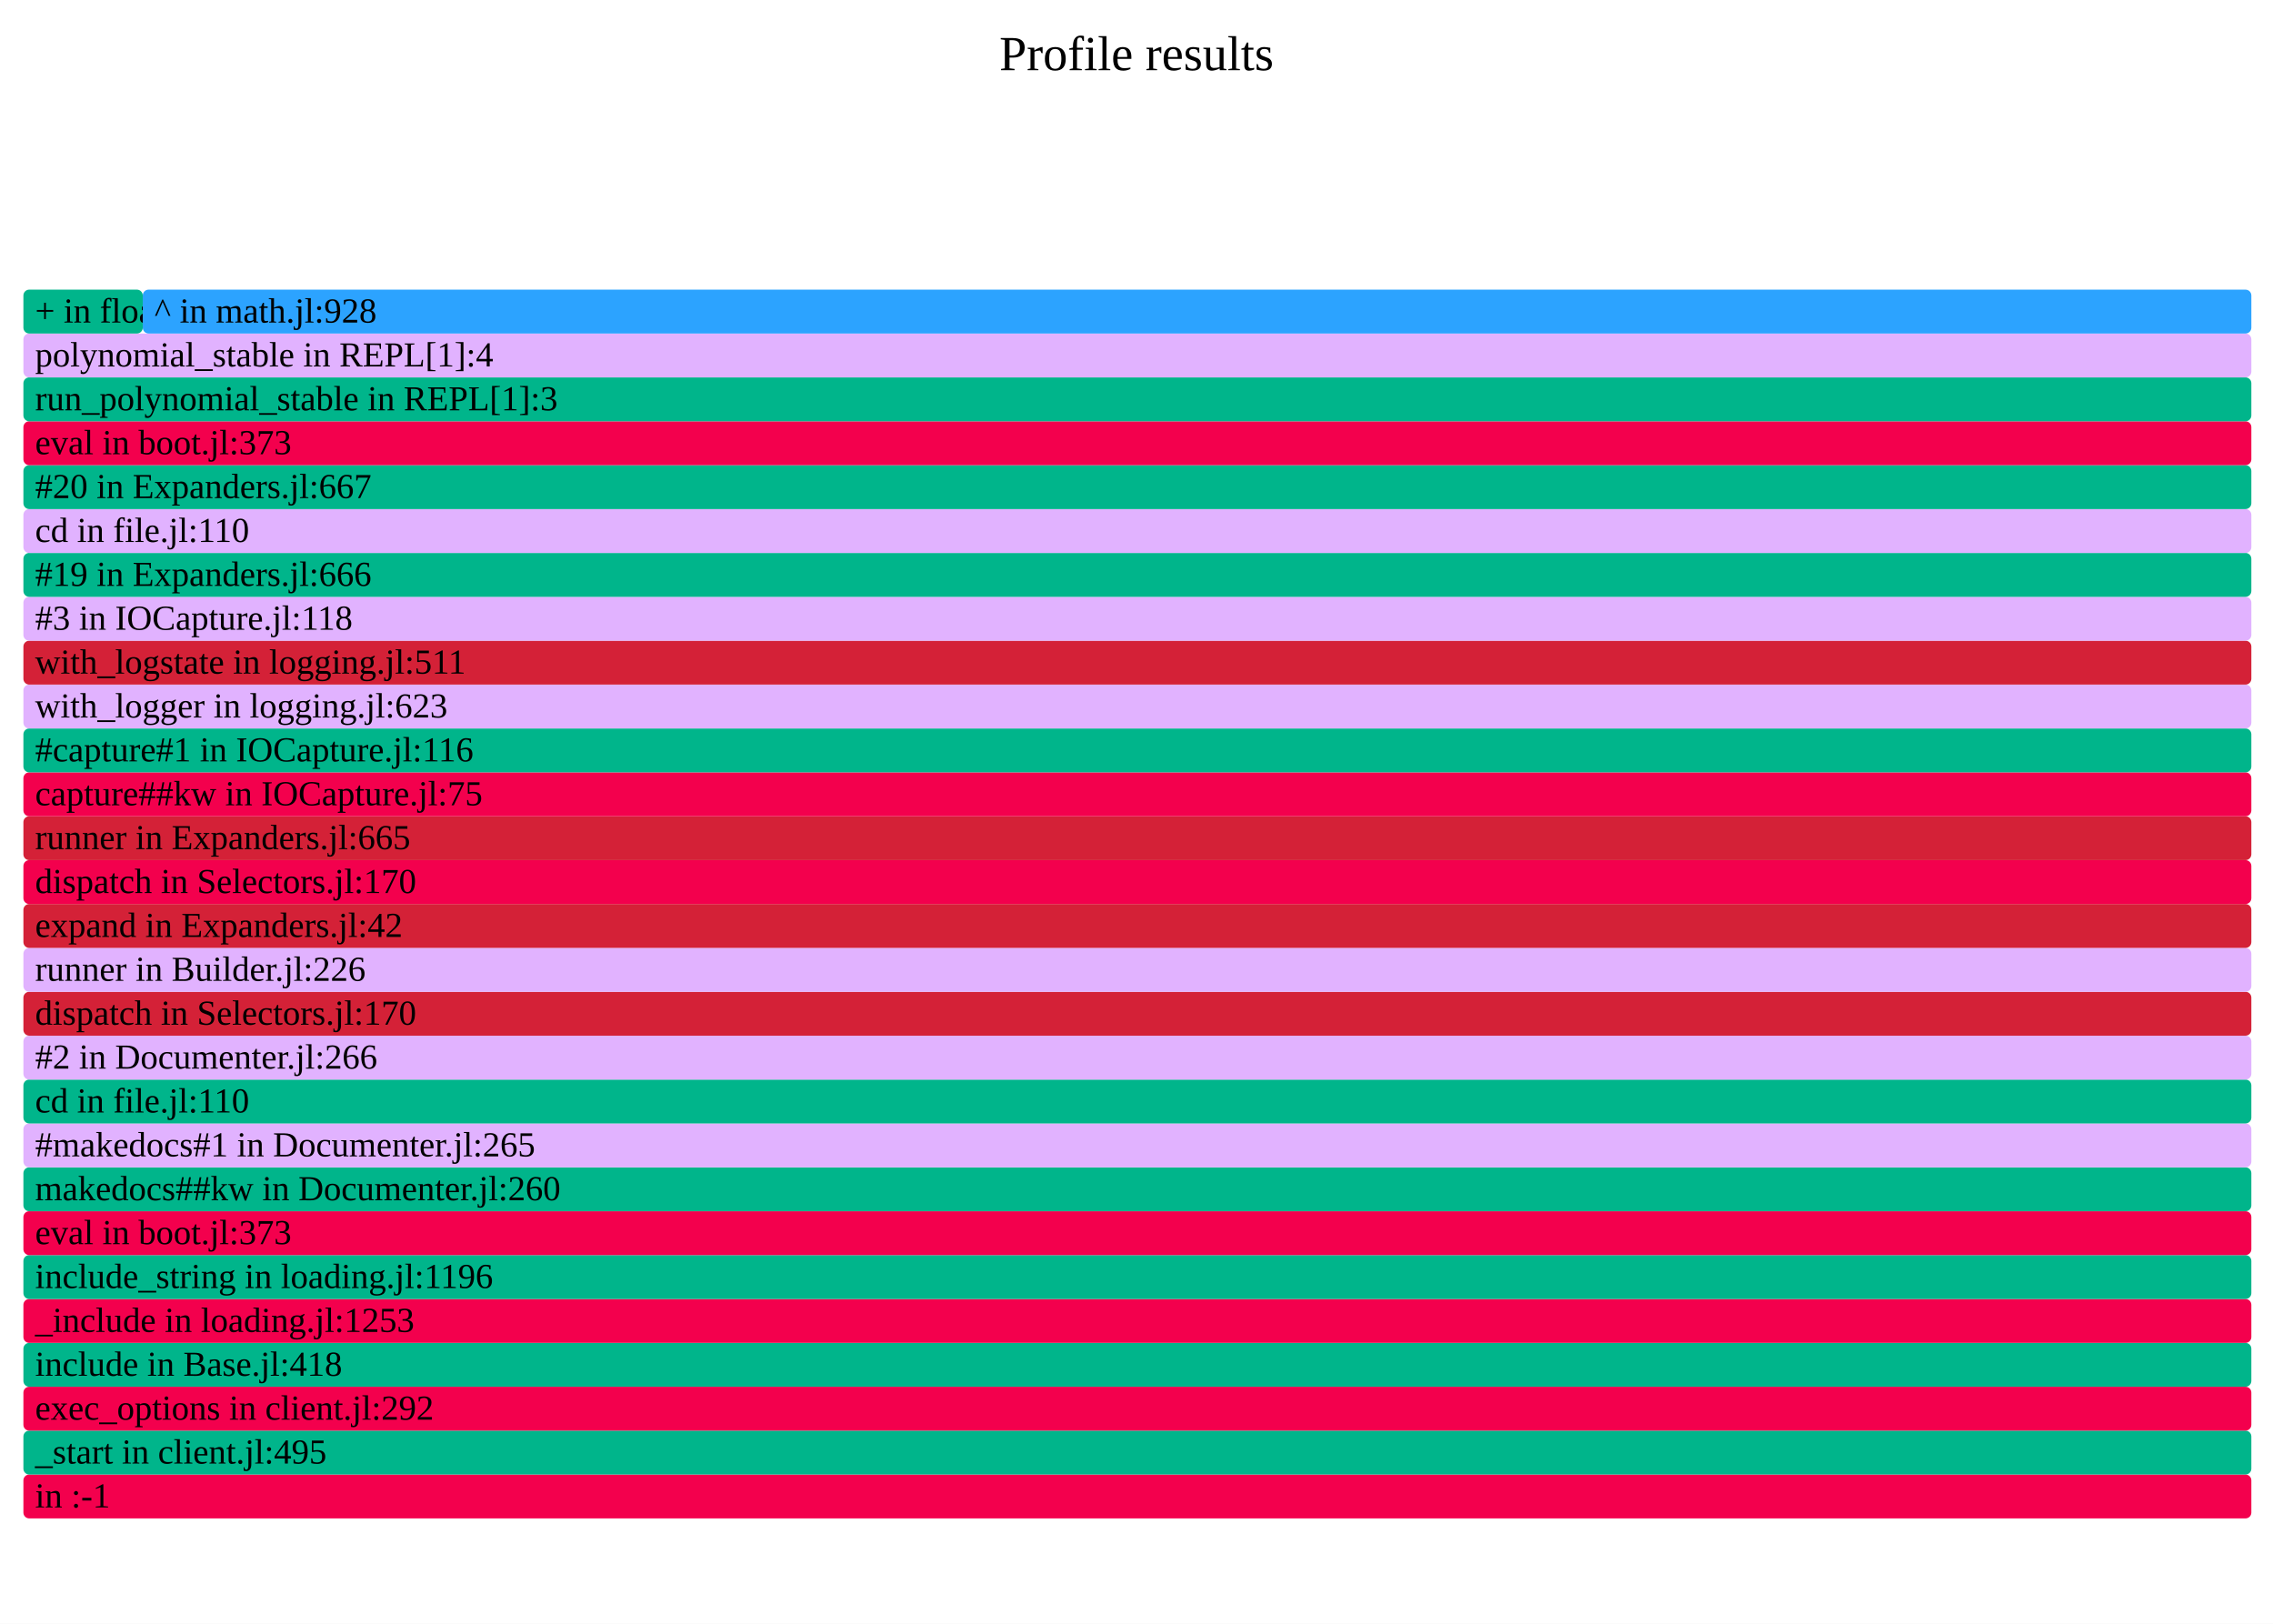
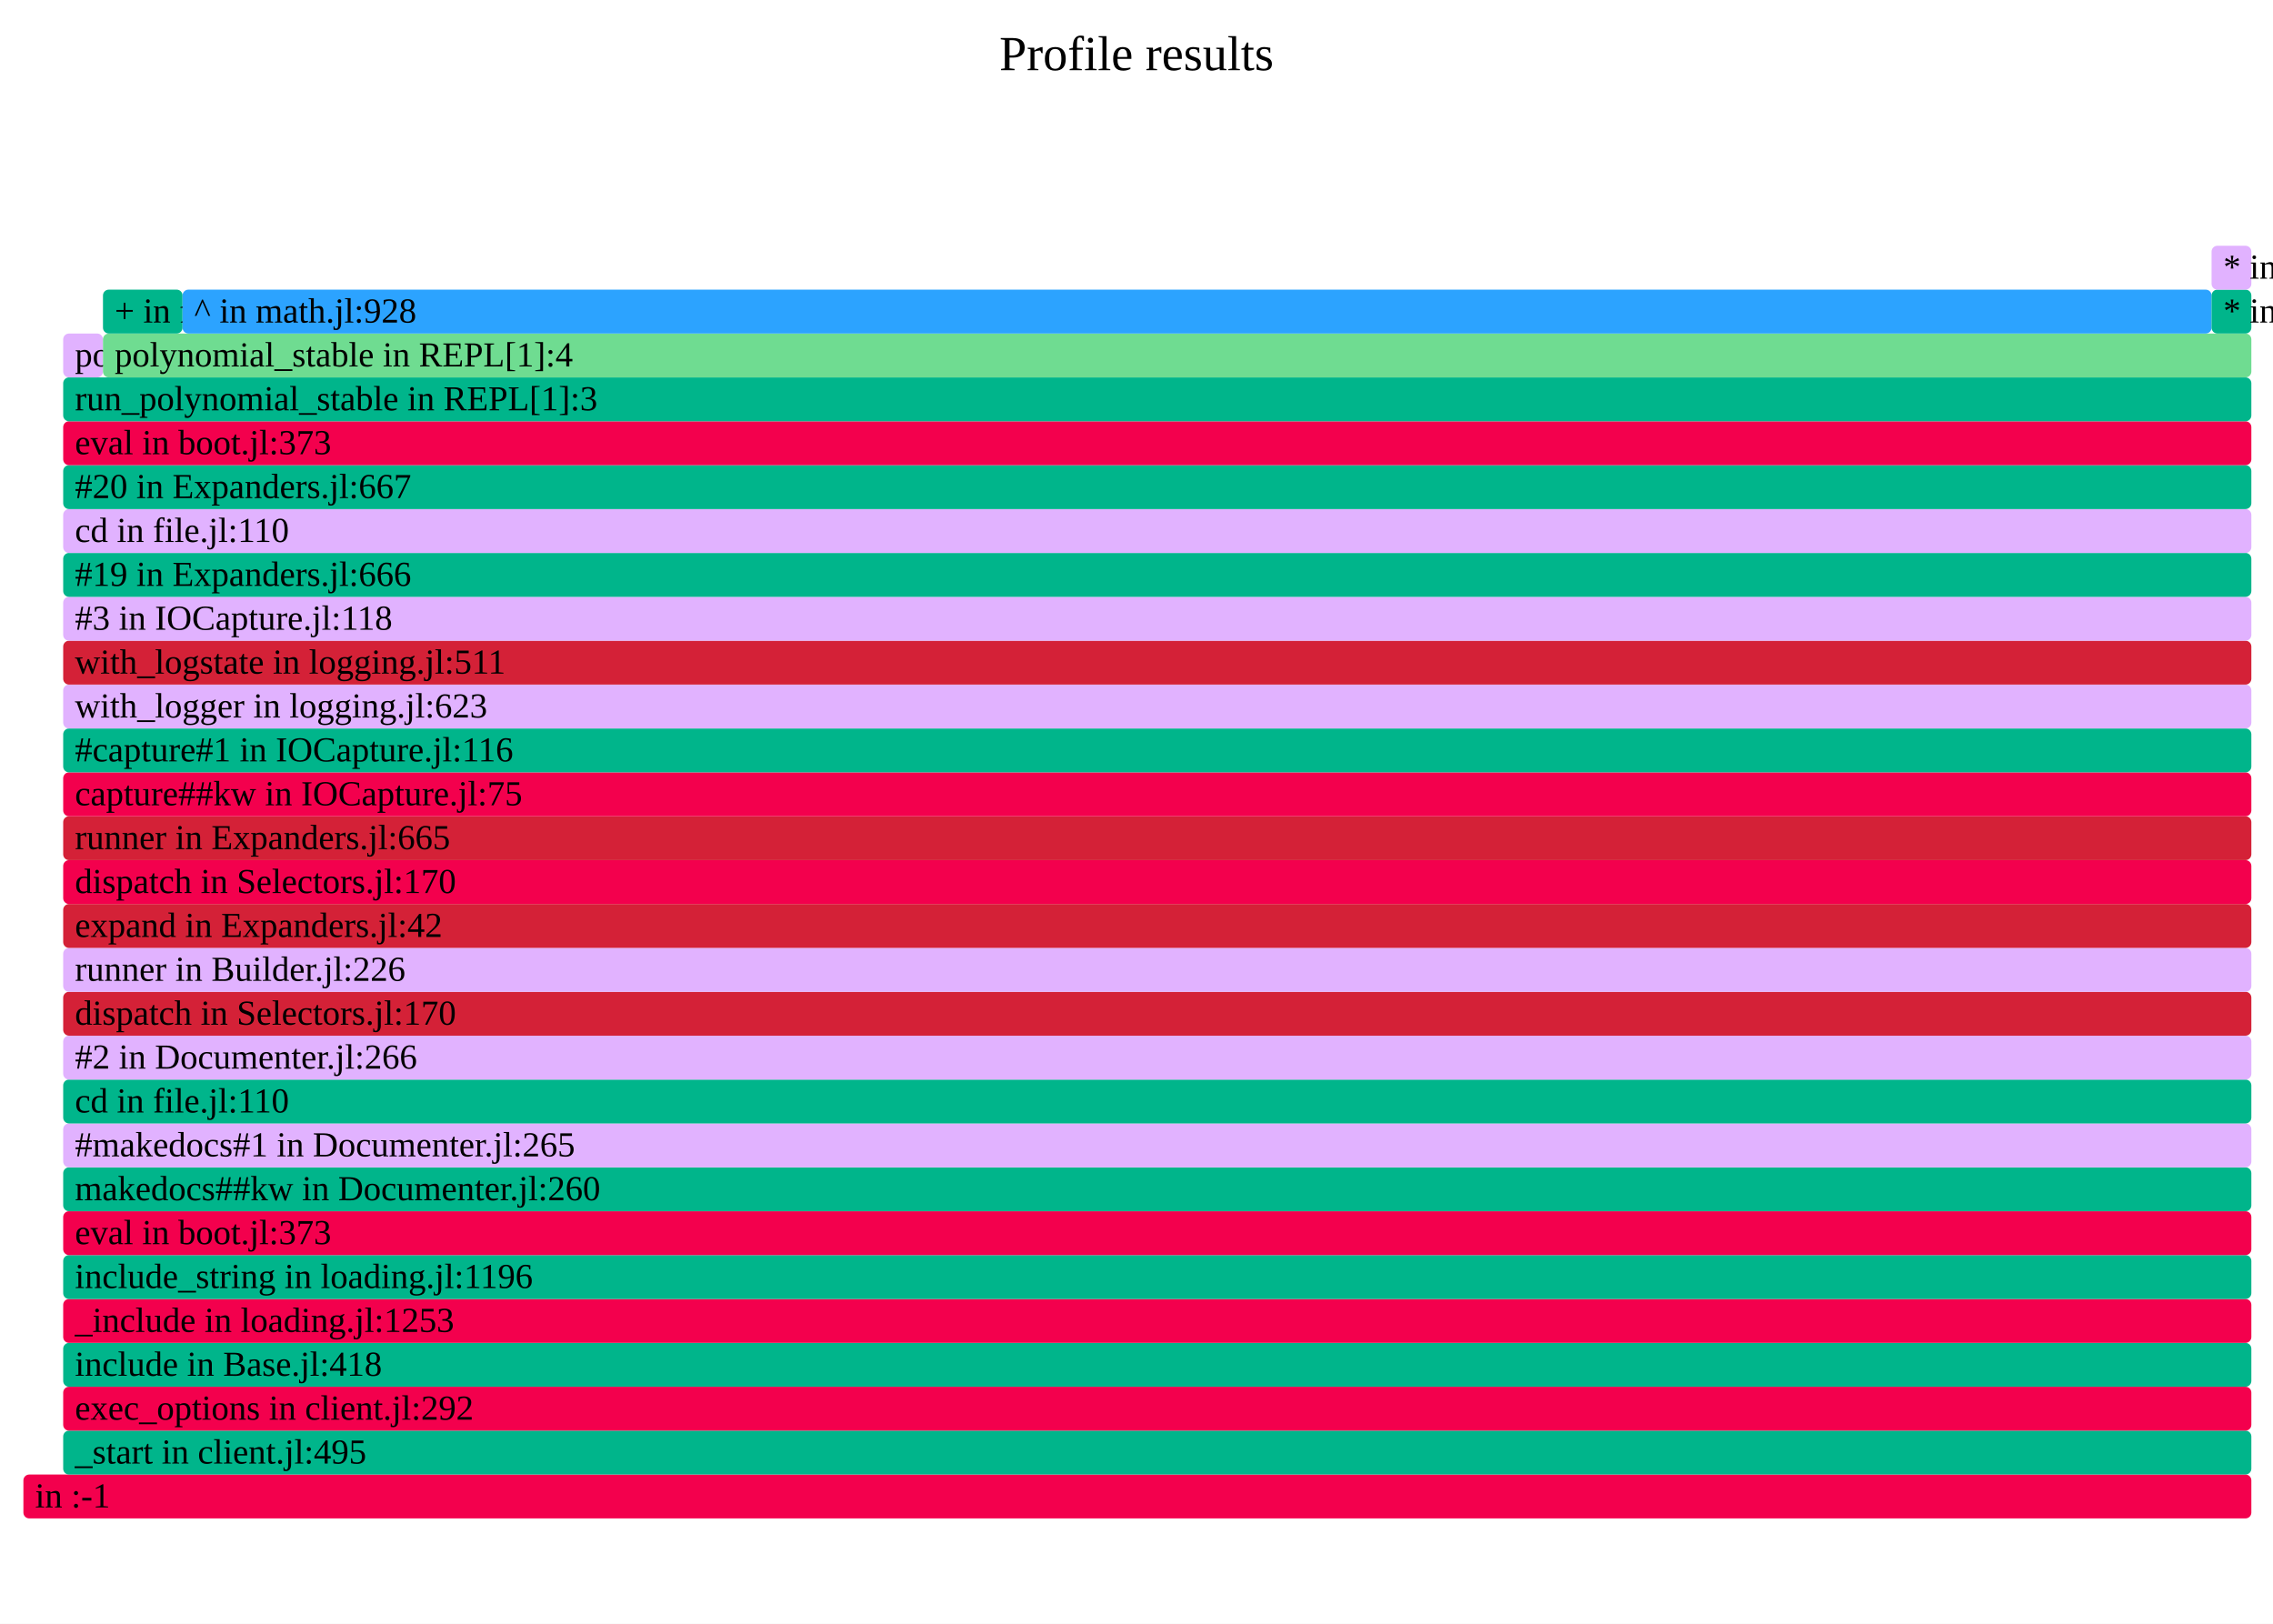
- <svg xmlns="http://www.w3.org/2000/svg" version="1.1" width="777" height="555" viewBox="0 0 777 555" id="fig-30c11633a83946f4873e367ec14bdf76">
+ <svg xmlns="http://www.w3.org/2000/svg" version="1.1" width="777" height="555" viewBox="0 0 777 555" id="fig-09602c5d59d7491abcecb79c36c4bb9a">
  <defs>
-     <clipPath id="fig-30c11633a83946f4873e367ec14bdf76-clip">
+     <clipPath id="fig-09602c5d59d7491abcecb79c36c4bb9a-clip">
      <rect x="0" y="0" width="777" height="555" />
    </clipPath>
  </defs>
  <style type="text/css">
-     #fig-30c11633a83946f4873e367ec14bdf76 text {
+     #fig-09602c5d59d7491abcecb79c36c4bb9a text {
        pointer-events: none;
        font-family: inherit;
        font-size: 12px;
        fill: #000000;
    }
-     text#fig-30c11633a83946f4873e367ec14bdf76-caption {
+     text#fig-09602c5d59d7491abcecb79c36c4bb9a-caption {
        font-size: 16.8px;
        fill: #000000;
        text-anchor: middle;
    }
-     #fig-30c11633a83946f4873e367ec14bdf76-bg {
+     #fig-09602c5d59d7491abcecb79c36c4bb9a-bg {
        fill: #FFFFFF;
    }
-     #fig-30c11633a83946f4873e367ec14bdf76-viewport rect, #fig-30c11633a83946f4873e367ec14bdf76-viewport path {
+     #fig-09602c5d59d7491abcecb79c36c4bb9a-viewport rect, #fig-09602c5d59d7491abcecb79c36c4bb9a-viewport path {
        vector-effect: non-scaling-stroke;
        fill-opacity: 1;
    }
-     #fig-30c11633a83946f4873e367ec14bdf76-viewport text {
+     #fig-09602c5d59d7491abcecb79c36c4bb9a-viewport text {
        stroke: #000000;
        stroke-width: 0;
        stroke-opacity: 0.35;
    }
-     #fig-30c11633a83946f4873e367ec14bdf76-viewport rect:hover, #fig-30c11633a83946f4873e367ec14bdf76-viewport path:hover {
+     #fig-09602c5d59d7491abcecb79c36c4bb9a-viewport rect:hover, #fig-09602c5d59d7491abcecb79c36c4bb9a-viewport path:hover {
        fill-opacity: 0.75;
        stroke: #000000;
        stroke-width: 0.5;
    }
-     #fig-30c11633a83946f4873e367ec14bdf76-viewport + rect {
+     #fig-09602c5d59d7491abcecb79c36c4bb9a-viewport + rect {
        fill: #FFFFFF;
        opacity: 0.8;
    }
-     text#fig-30c11633a83946f4873e367ec14bdf76-details{
+     text#fig-09602c5d59d7491abcecb79c36c4bb9a-details{
        fill: #000000;
    }
</style>
-   <g id="fig-30c11633a83946f4873e367ec14bdf76-frame" clip-path="url(#fig-30c11633a83946f4873e367ec14bdf76-clip)">
-     <rect id="fig-30c11633a83946f4873e367ec14bdf76-bg" x="0" y="0" width="777" height="555" />
-     <text id="fig-30c11633a83946f4873e367ec14bdf76-caption" x="388.5" y="24">Profile results</text>
-     <g id="fig-30c11633a83946f4873e367ec14bdf76-viewport" transform="scale(1)">
+   <g id="fig-09602c5d59d7491abcecb79c36c4bb9a-frame" clip-path="url(#fig-09602c5d59d7491abcecb79c36c4bb9a-clip)">
+     <rect id="fig-09602c5d59d7491abcecb79c36c4bb9a-bg" x="0" y="0" width="777" height="555" />
+     <text id="fig-09602c5d59d7491abcecb79c36c4bb9a-caption" x="388.5" y="24">Profile results</text>
+     <g id="fig-09602c5d59d7491abcecb79c36c4bb9a-viewport" transform="scale(1)">
      <rect x="8" y="504" width="761.6" height="15" rx="2" fill="#F3004D" data-dinfo="" />
      <text x="8" dx="4" y="515.25"> in :-1</text>
-       <rect x="8" y="489" width="761.6" height="15" rx="2" fill="#00B58B" data-dinfo="./" />
-       <text x="8" dx="4" y="500.25">_start in client.jl:495</text>
-       <rect x="8" y="474" width="761.6" height="15" rx="2" fill="#F3004D" data-dinfo="./" />
-       <text x="8" dx="4" y="485.25">exec_options in client.jl:292</text>
-       <rect x="8" y="459" width="761.6" height="15" rx="2" fill="#00B58B" data-dinfo="./" />
-       <text x="8" dx="4" y="470.25">include in Base.jl:418</text>
-       <rect x="8" y="444" width="761.6" height="15" rx="2" fill="#F3004D" data-dinfo="./" />
-       <text x="8" dx="4" y="455.25">_include in loading.jl:1253</text>
-       <rect x="8" y="429" width="761.6" height="15" rx="2" fill="#00B58B" data-dinfo="./" />
-       <text x="8" dx="4" y="440.25">include_string in loading.jl:1196</text>
-       <rect x="8" y="414" width="761.6" height="15" rx="2" fill="#F3004D" data-dinfo="./" />
-       <text x="8" dx="4" y="425.25">eval in boot.jl:373</text>
-       <rect x="8" y="399" width="761.6" height="15" rx="2" fill="#00B58B" data-dinfo="/home/runner/.julia/packages/Documenter/qdbx6/src/" />
-       <text x="8" dx="4" y="410.25">makedocs##kw in Documenter.jl:260</text>
-       <rect x="8" y="384" width="761.6" height="15" rx="2" fill="#E1B2FF" data-dinfo="/home/runner/.julia/packages/Documenter/qdbx6/src/" />
-       <text x="8" dx="4" y="395.25">#makedocs#1 in Documenter.jl:265</text>
-       <rect x="8" y="369" width="761.6" height="15" rx="2" fill="#00B58B" data-dinfo="./" />
-       <text x="8" dx="4" y="380.25">cd in file.jl:110</text>
-       <rect x="8" y="354" width="761.6" height="15" rx="2" fill="#E1B2FF" data-dinfo="/home/runner/.julia/packages/Documenter/qdbx6/src/" />
-       <text x="8" dx="4" y="365.25">#2 in Documenter.jl:266</text>
-       <rect x="8" y="339" width="761.6" height="15" rx="2" fill="#D42137" data-dinfo="/home/runner/.julia/packages/Documenter/qdbx6/src/Utilities/" />
-       <text x="8" dx="4" y="350.25">dispatch in Selectors.jl:170</text>
-       <rect x="8" y="324" width="761.6" height="15" rx="2" fill="#E1B2FF" data-dinfo="/home/runner/.julia/packages/Documenter/qdbx6/src/" />
-       <text x="8" dx="4" y="335.25">runner in Builder.jl:226</text>
-       <rect x="8" y="309" width="761.6" height="15" rx="2" fill="#D42137" data-dinfo="/home/runner/.julia/packages/Documenter/qdbx6/src/" />
-       <text x="8" dx="4" y="320.25">expand in Expanders.jl:42</text>
-       <rect x="8" y="294" width="761.6" height="15" rx="2" fill="#F3004D" data-dinfo="/home/runner/.julia/packages/Documenter/qdbx6/src/Utilities/" />
-       <text x="8" dx="4" y="305.25">dispatch in Selectors.jl:170</text>
-       <rect x="8" y="279" width="761.6" height="15" rx="2" fill="#D42137" data-dinfo="/home/runner/.julia/packages/Documenter/qdbx6/src/" />
-       <text x="8" dx="4" y="290.25">runner in Expanders.jl:665</text>
-       <rect x="8" y="264" width="761.6" height="15" rx="2" fill="#F3004D" data-dinfo="/home/runner/.julia/packages/IOCapture/sXY71/src/" />
-       <text x="8" dx="4" y="275.25">capture##kw in IOCapture.jl:75</text>
-       <rect x="8" y="249" width="761.6" height="15" rx="2" fill="#00B58B" data-dinfo="/home/runner/.julia/packages/IOCapture/sXY71/src/" />
-       <text x="8" dx="4" y="260.25">#capture#1 in IOCapture.jl:116</text>
-       <rect x="8" y="234" width="761.6" height="15" rx="2" fill="#E1B2FF" data-dinfo="./" />
-       <text x="8" dx="4" y="245.25">with_logger in logging.jl:623</text>
-       <rect x="8" y="219" width="761.6" height="15" rx="2" fill="#D42137" data-dinfo="./" />
-       <text x="8" dx="4" y="230.25">with_logstate in logging.jl:511</text>
-       <rect x="8" y="204" width="761.6" height="15" rx="2" fill="#E1B2FF" data-dinfo="/home/runner/.julia/packages/IOCapture/sXY71/src/" />
-       <text x="8" dx="4" y="215.25">#3 in IOCapture.jl:118</text>
-       <rect x="8" y="189" width="761.6" height="15" rx="2" fill="#00B58B" data-dinfo="/home/runner/.julia/packages/Documenter/qdbx6/src/" />
-       <text x="8" dx="4" y="200.25">#19 in Expanders.jl:666</text>
-       <rect x="8" y="174" width="761.6" height="15" rx="2" fill="#E1B2FF" data-dinfo="./" />
-       <text x="8" dx="4" y="185.25">cd in file.jl:110</text>
-       <rect x="8" y="159" width="761.6" height="15" rx="2" fill="#00B58B" data-dinfo="/home/runner/.julia/packages/Documenter/qdbx6/src/" />
-       <text x="8" dx="4" y="170.25">#20 in Expanders.jl:667</text>
-       <rect x="8" y="144" width="761.6" height="15" rx="2" fill="#F3004D" data-dinfo="./" />
-       <text x="8" dx="4" y="155.25">eval in boot.jl:373</text>
-       <rect x="8" y="129" width="761.6" height="15" rx="2" fill="#00B58B" data-dinfo="./" />
-       <text x="8" dx="4" y="140.25">run_polynomial_stable in REPL[1]:3</text>
-       <rect x="8" y="114" width="761.6" height="15" rx="2" fill="#E1B2FF" data-dinfo="./" />
-       <text x="8" dx="4" y="125.25">polynomial_stable in REPL[1]:4</text>
-       <rect x="8" y="99" width="40.8" height="15" rx="2" fill="#00B58B" data-dinfo="./" />
-       <text x="8" dx="4" y="110.25">+ in float.jl:399</text>
-       <rect x="48.8" y="99" width="720.8" height="15" rx="2" fill="#2CA3FF" data-dinfo="./" />
-       <text x="48.8" dx="4" y="110.25">^ in math.jl:928</text>
+       <rect x="21.6" y="489" width="748" height="15" rx="2" fill="#00B58B" data-dinfo="./" />
+       <text x="21.6" dx="4" y="500.25">_start in client.jl:495</text>
+       <rect x="21.6" y="474" width="748" height="15" rx="2" fill="#F3004D" data-dinfo="./" />
+       <text x="21.6" dx="4" y="485.25">exec_options in client.jl:292</text>
+       <rect x="21.6" y="459" width="748" height="15" rx="2" fill="#00B58B" data-dinfo="./" />
+       <text x="21.6" dx="4" y="470.25">include in Base.jl:418</text>
+       <rect x="21.6" y="444" width="748" height="15" rx="2" fill="#F3004D" data-dinfo="./" />
+       <text x="21.6" dx="4" y="455.25">_include in loading.jl:1253</text>
+       <rect x="21.6" y="429" width="748" height="15" rx="2" fill="#00B58B" data-dinfo="./" />
+       <text x="21.6" dx="4" y="440.25">include_string in loading.jl:1196</text>
+       <rect x="21.6" y="414" width="748" height="15" rx="2" fill="#F3004D" data-dinfo="./" />
+       <text x="21.6" dx="4" y="425.25">eval in boot.jl:373</text>
+       <rect x="21.6" y="399" width="748" height="15" rx="2" fill="#00B58B" data-dinfo="/home/runner/.julia/packages/Documenter/qdbx6/src/" />
+       <text x="21.6" dx="4" y="410.25">makedocs##kw in Documenter.jl:260</text>
+       <rect x="21.6" y="384" width="748" height="15" rx="2" fill="#E1B2FF" data-dinfo="/home/runner/.julia/packages/Documenter/qdbx6/src/" />
+       <text x="21.6" dx="4" y="395.25">#makedocs#1 in Documenter.jl:265</text>
+       <rect x="21.6" y="369" width="748" height="15" rx="2" fill="#00B58B" data-dinfo="./" />
+       <text x="21.6" dx="4" y="380.25">cd in file.jl:110</text>
+       <rect x="21.6" y="354" width="748" height="15" rx="2" fill="#E1B2FF" data-dinfo="/home/runner/.julia/packages/Documenter/qdbx6/src/" />
+       <text x="21.6" dx="4" y="365.25">#2 in Documenter.jl:266</text>
+       <rect x="21.6" y="339" width="748" height="15" rx="2" fill="#D42137" data-dinfo="/home/runner/.julia/packages/Documenter/qdbx6/src/Utilities/" />
+       <text x="21.6" dx="4" y="350.25">dispatch in Selectors.jl:170</text>
+       <rect x="21.6" y="324" width="748" height="15" rx="2" fill="#E1B2FF" data-dinfo="/home/runner/.julia/packages/Documenter/qdbx6/src/" />
+       <text x="21.6" dx="4" y="335.25">runner in Builder.jl:226</text>
+       <rect x="21.6" y="309" width="748" height="15" rx="2" fill="#D42137" data-dinfo="/home/runner/.julia/packages/Documenter/qdbx6/src/" />
+       <text x="21.6" dx="4" y="320.25">expand in Expanders.jl:42</text>
+       <rect x="21.6" y="294" width="748" height="15" rx="2" fill="#F3004D" data-dinfo="/home/runner/.julia/packages/Documenter/qdbx6/src/Utilities/" />
+       <text x="21.6" dx="4" y="305.25">dispatch in Selectors.jl:170</text>
+       <rect x="21.6" y="279" width="748" height="15" rx="2" fill="#D42137" data-dinfo="/home/runner/.julia/packages/Documenter/qdbx6/src/" />
+       <text x="21.6" dx="4" y="290.25">runner in Expanders.jl:665</text>
+       <rect x="21.6" y="264" width="748" height="15" rx="2" fill="#F3004D" data-dinfo="/home/runner/.julia/packages/IOCapture/sXY71/src/" />
+       <text x="21.6" dx="4" y="275.25">capture##kw in IOCapture.jl:75</text>
+       <rect x="21.6" y="249" width="748" height="15" rx="2" fill="#00B58B" data-dinfo="/home/runner/.julia/packages/IOCapture/sXY71/src/" />
+       <text x="21.6" dx="4" y="260.25">#capture#1 in IOCapture.jl:116</text>
+       <rect x="21.6" y="234" width="748" height="15" rx="2" fill="#E1B2FF" data-dinfo="./" />
+       <text x="21.6" dx="4" y="245.25">with_logger in logging.jl:623</text>
+       <rect x="21.6" y="219" width="748" height="15" rx="2" fill="#D42137" data-dinfo="./" />
+       <text x="21.6" dx="4" y="230.25">with_logstate in logging.jl:511</text>
+       <rect x="21.6" y="204" width="748" height="15" rx="2" fill="#E1B2FF" data-dinfo="/home/runner/.julia/packages/IOCapture/sXY71/src/" />
+       <text x="21.6" dx="4" y="215.25">#3 in IOCapture.jl:118</text>
+       <rect x="21.6" y="189" width="748" height="15" rx="2" fill="#00B58B" data-dinfo="/home/runner/.julia/packages/Documenter/qdbx6/src/" />
+       <text x="21.6" dx="4" y="200.25">#19 in Expanders.jl:666</text>
+       <rect x="21.6" y="174" width="748" height="15" rx="2" fill="#E1B2FF" data-dinfo="./" />
+       <text x="21.6" dx="4" y="185.25">cd in file.jl:110</text>
+       <rect x="21.6" y="159" width="748" height="15" rx="2" fill="#00B58B" data-dinfo="/home/runner/.julia/packages/Documenter/qdbx6/src/" />
+       <text x="21.6" dx="4" y="170.25">#20 in Expanders.jl:667</text>
+       <rect x="21.6" y="144" width="748" height="15" rx="2" fill="#F3004D" data-dinfo="./" />
+       <text x="21.6" dx="4" y="155.25">eval in boot.jl:373</text>
+       <rect x="21.6" y="129" width="748" height="15" rx="2" fill="#00B58B" data-dinfo="./" />
+       <text x="21.6" dx="4" y="140.25">run_polynomial_stable in REPL[1]:3</text>
+       <rect x="21.6" y="114" width="13.6" height="15" rx="2" fill="#E1B2FF" data-dinfo="./" />
+       <text x="21.6" dx="4" y="125.25">polynomial_stable in REPL[1]:1</text>
+       <rect x="35.2" y="114" width="734.4" height="15" rx="2" fill="#6FDC91" data-dinfo="./" />
+       <text x="35.2" dx="4" y="125.25">polynomial_stable in REPL[1]:4</text>
+       <rect x="35.2" y="99" width="27.2" height="15" rx="2" fill="#00B58B" data-dinfo="./" />
+       <text x="35.2" dx="4" y="110.25">+ in float.jl:399</text>
+       <rect x="62.4" y="99" width="693.6" height="15" rx="2" fill="#2CA3FF" data-dinfo="./" />
+       <text x="62.4" dx="4" y="110.25">^ in math.jl:928</text>
+       <rect x="756" y="99" width="13.6" height="15" rx="2" fill="#00B58B" data-dinfo="./" />
+       <text x="756" dx="4" y="110.25">* in promotion.jl:380</text>
+       <rect x="756" y="84" width="13.6" height="15" rx="2" fill="#E1B2FF" data-dinfo="./" />
+       <text x="756" dx="4" y="95.25">* in float.jl:405</text>
    </g>
  </g>
</svg>
